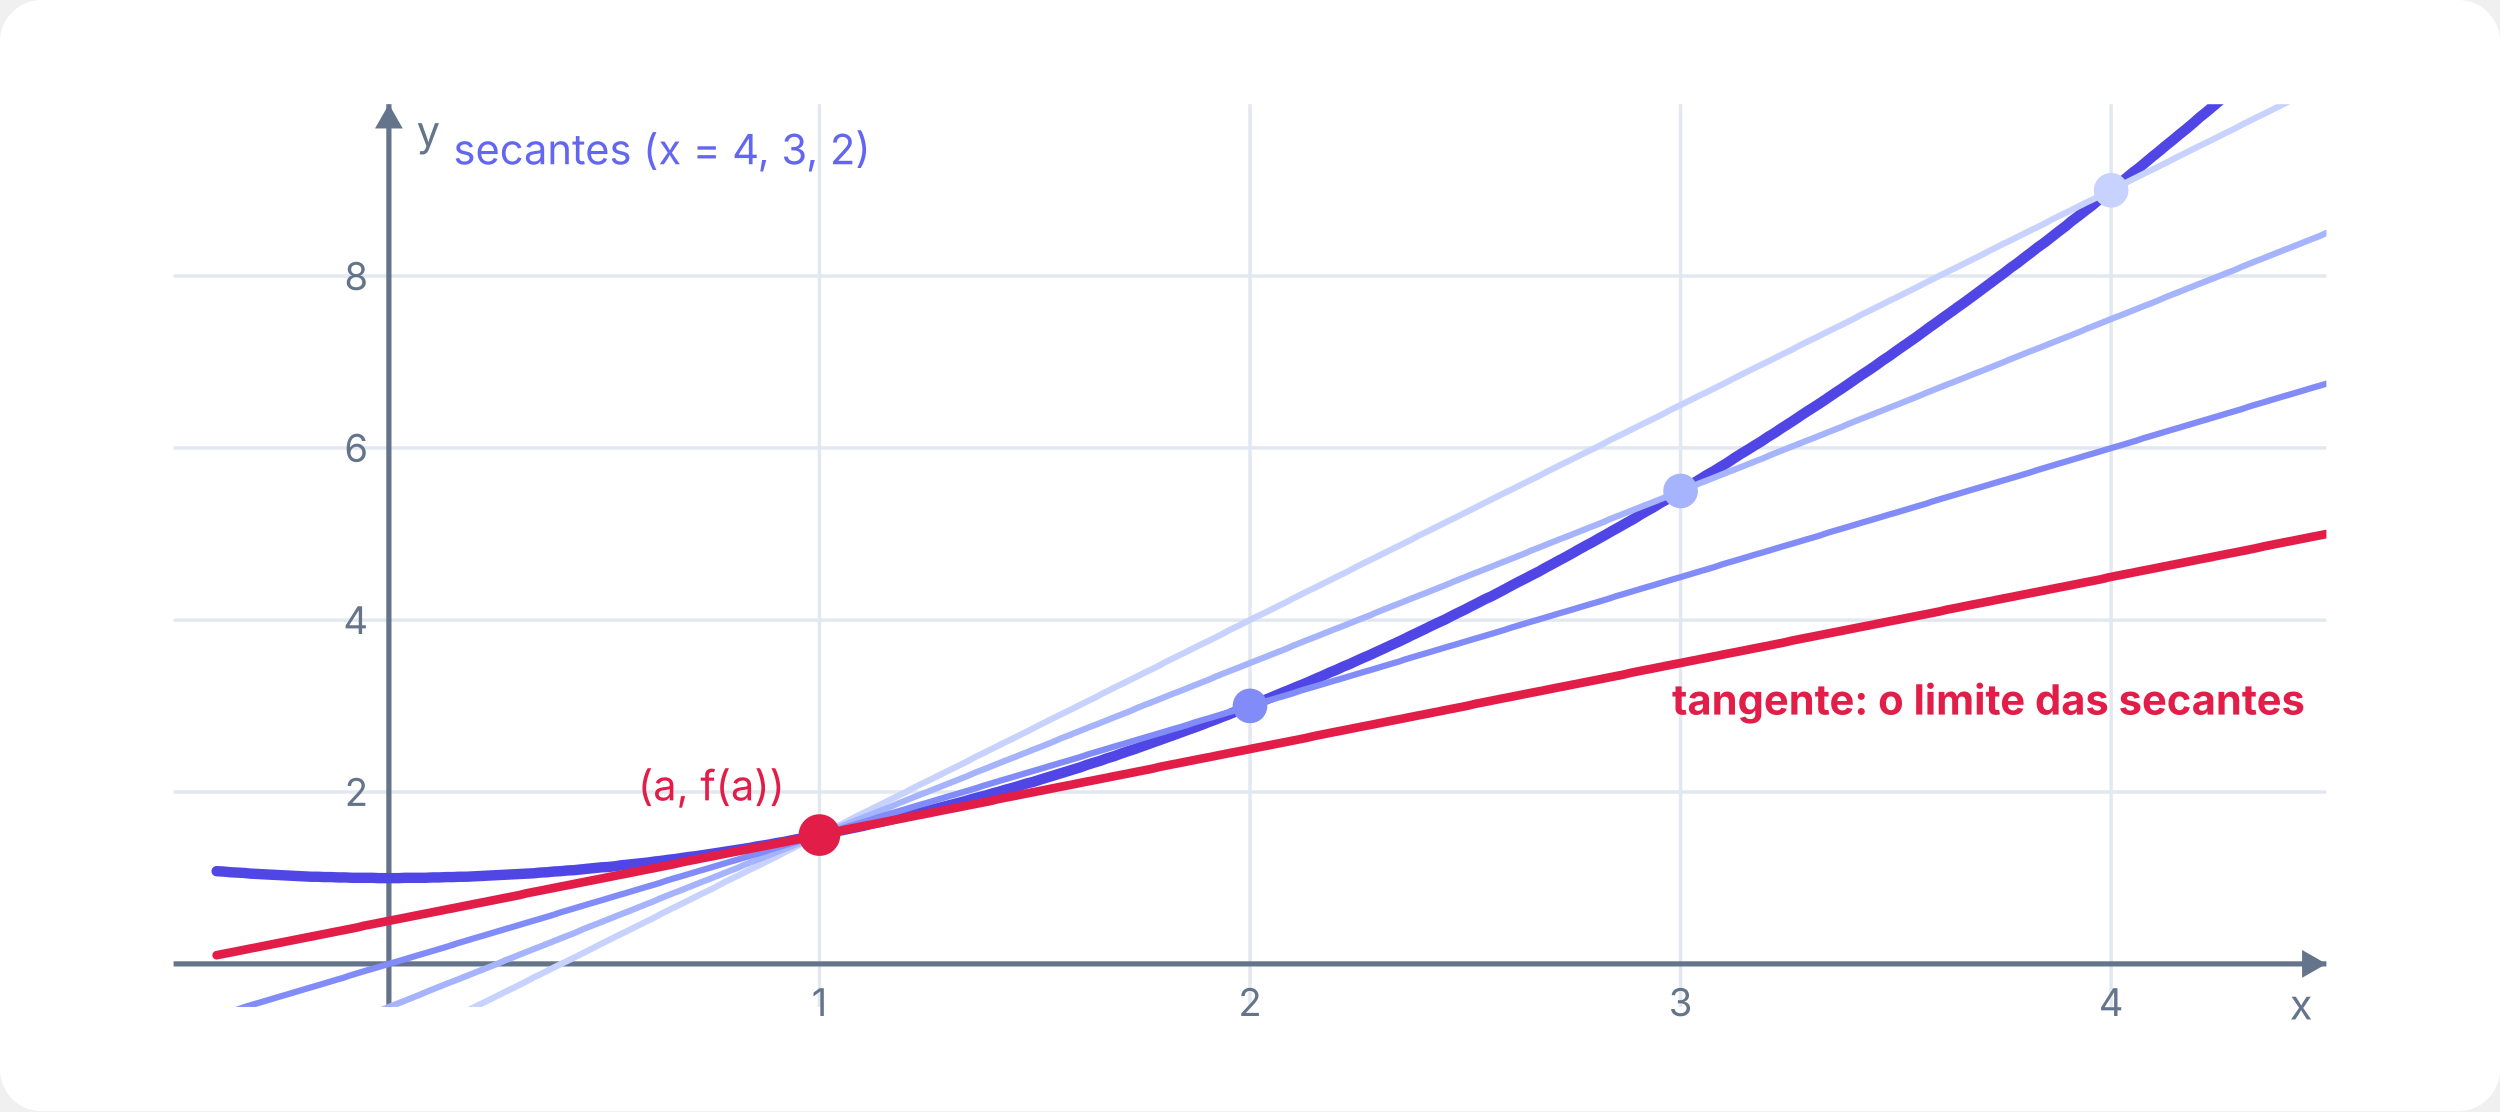
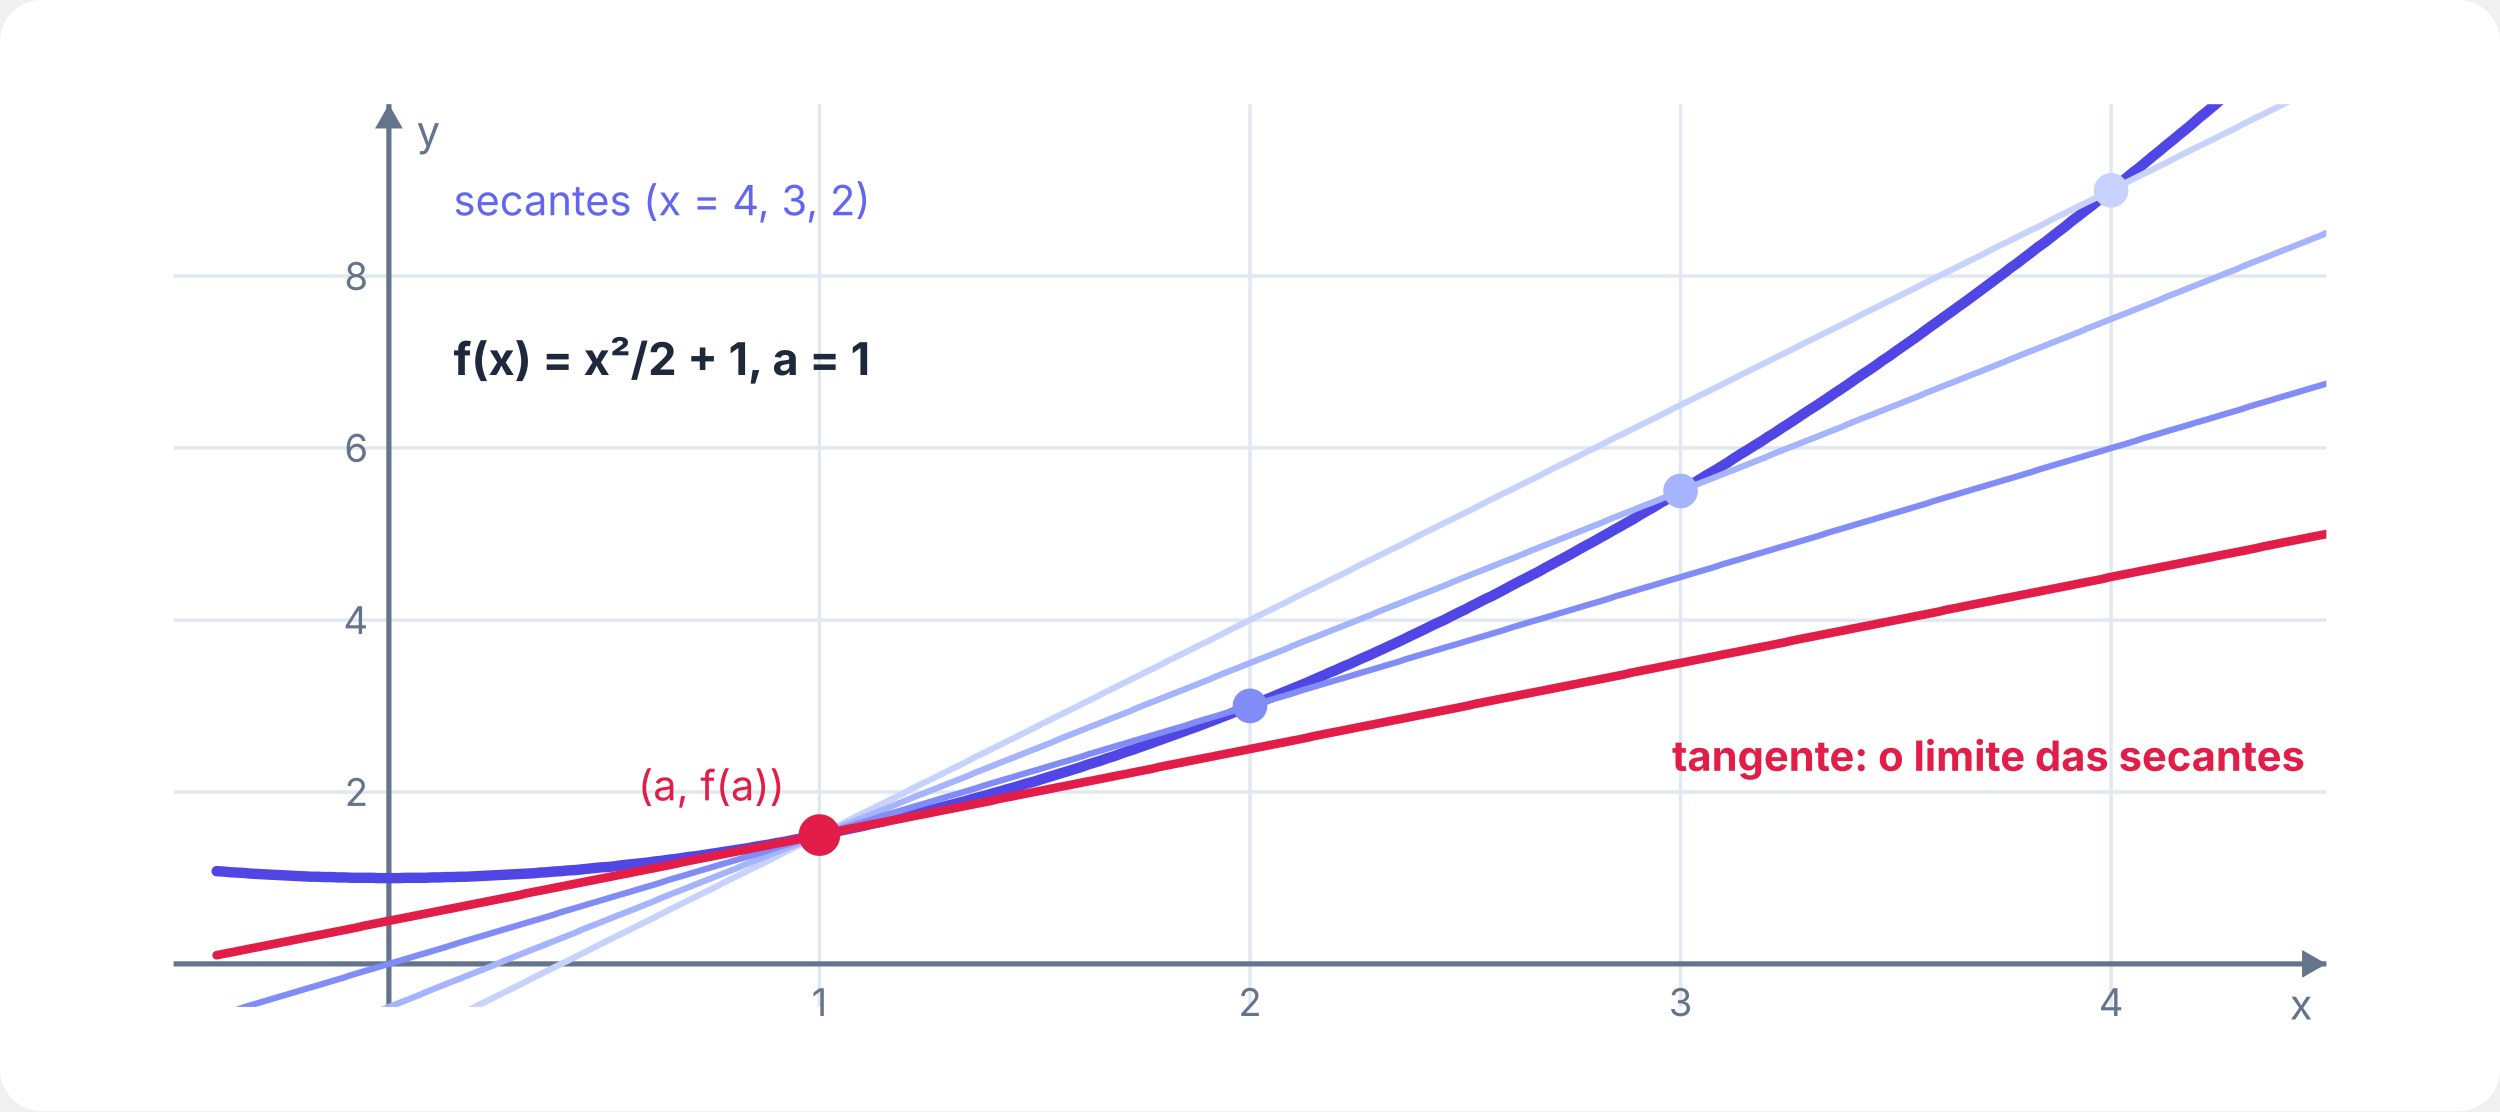
<svg xmlns="http://www.w3.org/2000/svg" viewBox="0 0 720 320" width="720" height="320" role="img" aria-label="Retas secantes ligando o ponto (a, f(a)) a pontos cada vez mais próximos; no limite elas viram a reta tangente">
  <rect width="720" height="320" rx="12" fill="#ffffff" />
  <clipPath id="quadro5">
    <rect x="50" y="30" width="620" height="260" />
  </clipPath>
  <line x1="236.0" y1="30" x2="236.0" y2="290" stroke="#e2e8f0" stroke-width="1" />
  <line x1="360.0" y1="30" x2="360.0" y2="290" stroke="#e2e8f0" stroke-width="1" />
  <line x1="484.0" y1="30" x2="484.0" y2="290" stroke="#e2e8f0" stroke-width="1" />
  <line x1="608.0" y1="30" x2="608.0" y2="290" stroke="#e2e8f0" stroke-width="1" />
  <line x1="50" y1="228.1" x2="670" y2="228.1" stroke="#e2e8f0" stroke-width="1" />
  <line x1="50" y1="178.6" x2="670" y2="178.6" stroke="#e2e8f0" stroke-width="1" />
  <line x1="50" y1="129.0" x2="670" y2="129.0" stroke="#e2e8f0" stroke-width="1" />
  <line x1="50" y1="79.5" x2="670" y2="79.5" stroke="#e2e8f0" stroke-width="1" />
  <line x1="50" y1="277.6" x2="670" y2="277.6" stroke="#64748b" stroke-width="1.5" />
  <line x1="112.0" y1="30" x2="112.0" y2="290" stroke="#64748b" stroke-width="1.5" />
  <g clip-path="url(#quadro5)">
    <polyline points="62.4,250.9 64.3,251.0 66.3,251.2 68.2,251.3 70.2,251.4 72.1,251.6 74.1,251.7 76.0,251.8 77.9,251.9 79.9,252.0 81.8,252.1 83.8,252.2 85.7,252.3 87.7,252.4 89.6,252.5 91.5,252.5 93.5,252.6 95.4,252.6 97.4,252.7 99.3,252.7 101.3,252.8 103.2,252.8 105.1,252.8 107.1,252.8 109.0,252.9 111.0,252.9 112.9,252.9 114.9,252.9 116.8,252.8 118.7,252.8 120.7,252.8 122.6,252.8 124.6,252.7 126.5,252.7 128.5,252.6 130.4,252.6 132.3,252.5 134.3,252.5 136.2,252.4 138.2,252.3 140.1,252.2 142.0,252.1 144.0,252.0 145.9,251.9 147.9,251.8 149.8,251.7 151.8,251.6 153.7,251.5 155.6,251.3 157.6,251.2 159.5,251.0 161.5,250.9 163.4,250.7 165.4,250.6 167.3,250.4 169.2,250.2 171.2,250.0 173.1,249.8 175.1,249.7 177.0,249.5 179.0,249.2 180.9,249.0 182.8,248.8 184.8,248.6 186.7,248.4 188.7,248.1 190.6,247.9 192.6,247.6 194.5,247.4 196.4,247.1 198.4,246.8 200.3,246.6 202.3,246.3 204.2,246.0 206.2,245.7 208.1,245.4 210.0,245.1 212.0,244.8 213.9,244.5 215.9,244.2 217.8,243.8 219.8,243.5 221.7,243.2 223.6,242.8 225.6,242.5 227.5,242.1 229.5,241.7 231.4,241.4 233.4,241.0 235.3,240.6 237.2,240.2 239.2,239.8 241.1,239.4 243.1,239.0 245.0,238.6 247.0,238.2 248.9,237.8 250.8,237.3 252.8,236.9 254.7,236.5 256.7,236.0 258.6,235.5 260.6,235.1 262.5,234.6 264.4,234.1 266.4,233.7 268.3,233.2 270.3,232.7 272.2,232.2 274.2,231.7 276.1,231.2 278.0,230.7 280.0,230.1 281.9,229.6 283.9,229.1 285.8,228.5 287.7,228.0 289.7,227.4 291.6,226.9 293.6,226.3 295.5,225.7 297.5,225.2 299.4,224.6 301.3,224.0 303.3,223.4 305.2,222.8 307.2,222.2 309.1,221.6 311.1,221.0 313.0,220.3 314.9,219.7 316.9,219.1 318.8,218.4 320.8,217.8 322.7,217.1 324.7,216.4 326.6,215.8 328.5,215.1 330.5,214.4 332.4,213.7 334.4,213.0 336.3,212.3 338.3,211.6 340.2,210.9 342.1,210.2 344.1,209.5 346.0,208.8 348.0,208.0 349.9,207.3 351.9,206.5 353.8,205.8 355.7,205.0 357.7,204.3 359.6,203.5 361.6,202.7 363.5,201.9 365.5,201.1 367.4,200.3 369.3,199.5 371.3,198.7 373.2,197.9 375.2,197.1 377.1,196.3 379.1,195.4 381.0,194.6 382.9,193.7 384.9,192.9 386.8,192.0 388.8,191.2 390.7,190.3 392.7,189.4 394.6,188.6 396.5,187.7 398.5,186.8 400.4,185.9 402.4,185.0 404.3,184.1 406.3,183.1 408.2,182.2 410.1,181.3 412.1,180.3 414.0,179.4 416.0,178.5 417.9,177.5 419.9,176.5 421.8,175.6 423.7,174.6 425.7,173.6 427.6,172.6 429.6,171.7 431.5,170.7 433.4,169.7 435.4,168.6 437.3,167.6 439.3,166.6 441.2,165.6 443.2,164.6 445.1,163.5 447.0,162.5 449.0,161.4 450.9,160.4 452.9,159.3 454.8,158.2 456.8,157.1 458.7,156.1 460.6,155.0 462.6,153.9 464.5,152.8 466.5,151.7 468.4,150.6 470.4,149.5 472.3,148.3 474.2,147.2 476.2,146.1 478.1,144.9 480.1,143.8 482.0,142.6 484.0,141.5 485.9,140.3 487.8,139.1 489.8,137.9 491.7,136.7 493.7,135.6 495.6,134.4 497.6,133.2 499.5,131.9 501.4,130.7 503.4,129.5 505.3,128.3 507.3,127.1 509.2,125.8 511.2,124.6 513.1,123.3 515.0,122.1 517.0,120.8 518.9,119.5 520.9,118.2 522.8,117.0 524.8,115.7 526.7,114.4 528.6,113.1 530.6,111.8 532.5,110.5 534.5,109.1 536.4,107.8 538.4,106.5 540.3,105.2 542.2,103.8 544.2,102.5 546.1,101.1 548.1,99.7 550.0,98.4 552.0,97.0 553.9,95.6 555.8,94.2 557.8,92.8 559.7,91.4 561.7,90.0 563.6,88.6 565.6,87.2 567.5,85.8 569.4,84.4 571.4,82.9 573.3,81.5 575.3,80.0 577.2,78.6 579.1,77.1 581.1,75.7 583.0,74.2 585.0,72.7 586.9,71.2 588.9,69.8 590.8,68.3 592.7,66.8 594.7,65.3 596.6,63.7 598.6,62.2 600.5,60.7 602.5,59.2 604.4,57.6 606.3,56.1 608.3,54.5 610.2,53.0 612.2,51.4 614.1,49.8 616.1,48.3 618.0,46.7 619.9,45.1 621.9,43.5 623.8,41.9 625.8,40.3 627.7,38.7 629.7,37.1 631.6,35.5 633.5,33.8 635.5,32.2 637.4,30.6 639.4,28.9 641.3,27.3 643.3,25.6 645.2,23.9" fill="none" stroke="#4f46e5" stroke-width="3" stroke-linejoin="round" stroke-linecap="round" />
    <polyline points="62.4,327.1 64.4,326.1 66.5,325.1 68.5,324.1 70.5,323.1 72.5,322.1 74.6,321.1 76.6,320.1 78.6,319.1 80.6,318.0 82.7,317.0 84.7,316.0 86.7,315.0 88.7,314.0 90.8,313.0 92.8,312.0 94.8,311.0 96.8,310.0 98.9,308.9 100.9,307.9 102.9,306.9 104.9,305.9 107.0,304.9 109.0,303.9 111.0,302.9 113.0,301.9 115.1,300.9 117.1,299.8 119.1,298.8 121.1,297.8 123.2,296.8 125.2,295.8 127.2,294.8 129.2,293.8 131.3,292.8 133.3,291.8 135.3,290.7 137.3,289.7 139.4,288.7 141.4,287.7 143.4,286.7 145.4,285.7 147.5,284.7 149.5,283.7 151.5,282.7 153.5,281.6 155.6,280.6 157.6,279.6 159.6,278.6 161.6,277.6 163.7,276.6 165.7,275.6 167.7,274.6 169.7,273.6 171.8,272.5 173.8,271.5 175.8,270.5 177.8,269.5 179.9,268.5 181.9,267.5 183.9,266.5 185.9,265.5 188.0,264.5 190.0,263.4 192.0,262.4 194.0,261.4 196.1,260.4 198.1,259.4 200.1,258.4 202.1,257.4 204.2,256.4 206.2,255.4 208.2,254.3 210.2,253.3 212.3,252.3 214.3,251.3 216.3,250.3 218.4,249.3 220.4,248.3 222.4,247.3 224.4,246.3 226.5,245.2 228.5,244.2 230.5,243.2 232.5,242.2 234.6,241.2 236.6,240.2 238.6,239.2 240.6,238.2 242.7,237.2 244.7,236.1 246.7,235.1 248.7,234.1 250.8,233.1 252.8,232.1 254.8,231.1 256.8,230.1 258.9,229.1 260.9,228.1 262.9,227.0 264.9,226.0 267.0,225.0 269.0,224.0 271.0,223.0 273.0,222.0 275.1,221.0 277.1,220.0 279.1,219.0 281.1,217.9 283.2,216.9 285.2,215.9 287.2,214.9 289.2,213.9 291.3,212.9 293.3,211.9 295.3,210.9 297.3,209.9 299.4,208.8 301.4,207.8 303.4,206.8 305.4,205.8 307.5,204.8 309.5,203.8 311.5,202.8 313.5,201.8 315.6,200.8 317.6,199.7 319.6,198.7 321.6,197.7 323.7,196.7 325.7,195.7 327.7,194.7 329.7,193.7 331.8,192.7 333.8,191.7 335.8,190.6 337.8,189.6 339.9,188.6 341.9,187.6 343.9,186.6 345.9,185.6 348.0,184.6 350.0,183.6 352.0,182.6 354.0,181.5 356.1,180.5 358.1,179.5 360.1,178.5 362.1,177.5 364.2,176.5 366.2,175.5 368.2,174.5 370.3,173.5 372.3,172.4 374.3,171.4 376.3,170.4 378.4,169.4 380.4,168.4 382.4,167.4 384.4,166.4 386.5,165.4 388.5,164.4 390.5,163.3 392.5,162.3 394.6,161.3 396.6,160.3 398.6,159.3 400.6,158.3 402.7,157.3 404.7,156.3 406.7,155.3 408.7,154.2 410.8,153.2 412.8,152.2 414.8,151.2 416.8,150.2 418.9,149.2 420.9,148.2 422.9,147.2 424.9,146.2 427.0,145.1 429.0,144.1 431.0,143.1 433.0,142.1 435.1,141.1 437.1,140.1 439.1,139.1 441.1,138.1 443.2,137.1 445.2,136.0 447.2,135.0 449.2,134.0 451.3,133.0 453.3,132.0 455.3,131.0 457.3,130.0 459.4,129.0 461.4,128.0 463.4,126.9 465.4,125.9 467.5,124.9 469.5,123.9 471.5,122.9 473.5,121.9 475.6,120.9 477.6,119.9 479.6,118.9 481.6,117.8 483.7,116.8 485.7,115.8 487.7,114.8 489.7,113.8 491.8,112.8 493.8,111.8 495.8,110.8 497.8,109.8 499.9,108.7 501.9,107.7 503.9,106.7 505.9,105.7 508.0,104.7 510.0,103.7 512.0,102.7 514.0,101.7 516.1,100.7 518.1,99.6 520.1,98.6 522.2,97.6 524.2,96.6 526.2,95.6 528.2,94.6 530.3,93.6 532.3,92.6 534.3,91.6 536.3,90.5 538.4,89.5 540.4,88.5 542.4,87.5 544.4,86.5 546.5,85.5 548.5,84.5 550.5,83.5 552.5,82.5 554.6,81.4 556.6,80.4 558.6,79.4 560.6,78.4 562.7,77.4 564.7,76.4 566.7,75.4 568.7,74.4 570.8,73.4 572.8,72.3 574.8,71.3 576.8,70.3 578.9,69.3 580.9,68.3 582.9,67.3 584.9,66.3 587.0,65.3 589.0,64.3 591.0,63.2 593.0,62.2 595.1,61.2 597.1,60.2 599.1,59.2 601.1,58.2 603.2,57.2 605.2,56.2 607.2,55.2 609.2,54.1 611.3,53.1 613.3,52.1 615.3,51.1 617.3,50.1 619.4,49.1 621.4,48.1 623.4,47.1 625.4,46.1 627.5,45.0 629.5,44.0 631.5,43.0 633.5,42.0 635.6,41.0 637.6,40.0 639.6,39.0 641.6,38.0 643.7,37.0 645.7,35.9 647.7,34.9 649.7,33.9 651.8,32.9 653.8,31.9 655.8,30.9 657.8,29.9 659.9,28.9 661.9,27.9 663.9,26.8 665.9,25.8 668.0,24.8 670.0,23.8" fill="none" stroke="#c7d2fe" stroke-width="1.8" stroke-linejoin="round" stroke-linecap="round" />
    <polyline points="62.4,309.8 64.4,309.0 66.5,308.2 68.5,307.4 70.5,306.6 72.5,305.8 74.6,305.0 76.6,304.1 78.6,303.3 80.6,302.5 82.7,301.7 84.7,300.9 86.7,300.1 88.7,299.3 90.8,298.5 92.8,297.7 94.8,296.9 96.8,296.1 98.9,295.2 100.9,294.4 102.9,293.6 104.9,292.8 107.0,292.0 109.0,291.2 111.0,290.4 113.0,289.6 115.1,288.8 117.1,288.0 119.1,287.2 121.1,286.4 123.2,285.5 125.2,284.7 127.2,283.9 129.2,283.1 131.3,282.3 133.3,281.5 135.3,280.7 137.3,279.9 139.4,279.1 141.4,278.3 143.4,277.5 145.4,276.6 147.5,275.8 149.5,275.0 151.5,274.2 153.5,273.4 155.6,272.6 157.6,271.8 159.6,271.0 161.6,270.2 163.7,269.4 165.7,268.6 167.7,267.7 169.7,266.9 171.8,266.1 173.8,265.3 175.8,264.5 177.8,263.7 179.9,262.9 181.9,262.1 183.9,261.3 185.9,260.5 188.0,259.7 190.0,258.8 192.0,258.0 194.0,257.2 196.1,256.4 198.1,255.6 200.1,254.8 202.1,254.0 204.2,253.2 206.2,252.4 208.2,251.6 210.2,250.8 212.3,250.0 214.3,249.1 216.3,248.3 218.4,247.5 220.4,246.7 222.4,245.9 224.4,245.1 226.5,244.3 228.5,243.5 230.5,242.7 232.5,241.9 234.6,241.1 236.6,240.2 238.6,239.4 240.6,238.6 242.7,237.8 244.7,237.0 246.7,236.2 248.7,235.4 250.8,234.6 252.8,233.8 254.8,233.0 256.8,232.2 258.9,231.3 260.9,230.5 262.9,229.7 264.9,228.9 267.0,228.1 269.0,227.3 271.0,226.5 273.0,225.7 275.1,224.9 277.1,224.1 279.1,223.3 281.1,222.4 283.2,221.6 285.2,220.8 287.2,220.0 289.2,219.2 291.3,218.4 293.3,217.6 295.3,216.8 297.3,216.0 299.4,215.2 301.4,214.4 303.4,213.6 305.4,212.7 307.5,211.9 309.5,211.1 311.5,210.3 313.5,209.5 315.6,208.7 317.6,207.9 319.6,207.1 321.6,206.3 323.7,205.5 325.7,204.7 327.7,203.8 329.7,203.0 331.8,202.2 333.8,201.4 335.8,200.6 337.8,199.8 339.9,199.0 341.9,198.2 343.9,197.4 345.9,196.6 348.0,195.8 350.0,194.9 352.0,194.1 354.0,193.3 356.1,192.5 358.1,191.7 360.1,190.9 362.1,190.1 364.2,189.3 366.2,188.5 368.2,187.7 370.3,186.9 372.3,186.0 374.3,185.2 376.3,184.4 378.4,183.6 380.4,182.8 382.4,182.0 384.4,181.2 386.5,180.4 388.5,179.6 390.5,178.8 392.5,178.0 394.6,177.2 396.6,176.3 398.6,175.5 400.6,174.7 402.7,173.9 404.7,173.1 406.7,172.3 408.7,171.5 410.8,170.7 412.8,169.9 414.8,169.1 416.8,168.3 418.9,167.4 420.9,166.6 422.9,165.8 424.9,165.0 427.0,164.2 429.0,163.4 431.0,162.6 433.0,161.8 435.1,161.0 437.1,160.2 439.1,159.4 441.1,158.5 443.2,157.7 445.2,156.9 447.2,156.1 449.2,155.3 451.3,154.5 453.3,153.7 455.3,152.9 457.3,152.1 459.4,151.3 461.4,150.5 463.4,149.6 465.4,148.8 467.5,148.0 469.5,147.2 471.5,146.4 473.5,145.6 475.6,144.8 477.6,144.0 479.6,143.2 481.6,142.4 483.7,141.6 485.7,140.8 487.7,139.9 489.7,139.1 491.8,138.3 493.8,137.5 495.8,136.7 497.8,135.9 499.9,135.1 501.9,134.3 503.9,133.5 505.9,132.7 508.0,131.9 510.0,131.0 512.0,130.2 514.0,129.4 516.1,128.6 518.1,127.8 520.1,127.0 522.2,126.2 524.2,125.4 526.2,124.6 528.2,123.8 530.3,123.0 532.3,122.1 534.3,121.3 536.3,120.5 538.4,119.7 540.4,118.9 542.4,118.1 544.4,117.3 546.5,116.5 548.5,115.7 550.5,114.9 552.5,114.1 554.6,113.2 556.6,112.4 558.6,111.6 560.6,110.8 562.7,110.0 564.7,109.2 566.7,108.4 568.7,107.6 570.8,106.8 572.8,106.0 574.8,105.2 576.8,104.4 578.9,103.5 580.9,102.7 582.9,101.9 584.9,101.1 587.0,100.3 589.0,99.5 591.0,98.7 593.0,97.9 595.1,97.1 597.1,96.3 599.1,95.5 601.1,94.6 603.2,93.8 605.2,93.0 607.2,92.2 609.2,91.4 611.3,90.6 613.3,89.8 615.3,89.0 617.3,88.2 619.4,87.4 621.4,86.6 623.4,85.7 625.4,84.9 627.5,84.1 629.5,83.3 631.5,82.5 633.5,81.7 635.6,80.9 637.6,80.1 639.6,79.3 641.6,78.5 643.7,77.7 645.7,76.8 647.7,76.0 649.7,75.2 651.8,74.4 653.8,73.6 655.8,72.8 657.8,72.0 659.9,71.2 661.9,70.4 663.9,69.6 665.9,68.8 668.0,68.0 670.0,67.1" fill="none" stroke="#a5b4fc" stroke-width="1.8" stroke-linejoin="round" stroke-linecap="round" />
    <polyline points="62.4,292.5 64.4,291.9 66.5,291.3 68.5,290.7 70.5,290.0 72.5,289.4 74.6,288.8 76.6,288.2 78.6,287.6 80.6,287.0 82.7,286.4 84.7,285.8 86.7,285.2 88.7,284.6 90.8,284.0 92.8,283.4 94.8,282.8 96.8,282.2 98.9,281.6 100.9,280.9 102.9,280.3 104.9,279.7 107.0,279.1 109.0,278.5 111.0,277.9 113.0,277.3 115.1,276.7 117.1,276.1 119.1,275.5 121.1,274.9 123.2,274.3 125.2,273.7 127.2,273.1 129.2,272.5 131.3,271.8 133.3,271.2 135.3,270.6 137.3,270.0 139.4,269.4 141.4,268.8 143.4,268.2 145.4,267.6 147.5,267.0 149.5,266.4 151.5,265.8 153.5,265.2 155.6,264.6 157.6,264.0 159.6,263.4 161.6,262.7 163.7,262.1 165.7,261.5 167.7,260.9 169.7,260.3 171.8,259.7 173.8,259.1 175.8,258.5 177.8,257.9 179.9,257.3 181.9,256.7 183.9,256.1 185.9,255.5 188.0,254.9 190.0,254.3 192.0,253.6 194.0,253.0 196.1,252.4 198.1,251.8 200.1,251.2 202.1,250.6 204.2,250.0 206.2,249.4 208.2,248.8 210.2,248.2 212.3,247.6 214.3,247.0 216.3,246.4 218.4,245.8 220.4,245.2 222.4,244.5 224.4,243.9 226.5,243.3 228.5,242.7 230.5,242.1 232.5,241.5 234.6,240.9 236.6,240.3 238.6,239.7 240.6,239.1 242.7,238.5 244.7,237.9 246.7,237.3 248.7,236.7 250.8,236.1 252.8,235.4 254.8,234.8 256.8,234.2 258.9,233.6 260.9,233.0 262.9,232.4 264.9,231.8 267.0,231.2 269.0,230.6 271.0,230.0 273.0,229.4 275.1,228.8 277.1,228.2 279.1,227.6 281.1,227.0 283.2,226.3 285.2,225.7 287.2,225.1 289.2,224.5 291.3,223.9 293.3,223.3 295.3,222.7 297.3,222.1 299.4,221.5 301.4,220.9 303.4,220.3 305.4,219.7 307.5,219.1 309.5,218.5 311.5,217.9 313.5,217.2 315.6,216.6 317.6,216.0 319.6,215.4 321.6,214.8 323.7,214.2 325.7,213.6 327.7,213.0 329.7,212.4 331.8,211.8 333.8,211.2 335.8,210.6 337.8,210.0 339.9,209.4 341.9,208.8 343.9,208.1 345.9,207.5 348.0,206.9 350.0,206.3 352.0,205.7 354.0,205.1 356.1,204.5 358.1,203.9 360.1,203.3 362.1,202.7 364.2,202.1 366.2,201.5 368.2,200.9 370.3,200.3 372.3,199.7 374.3,199.0 376.3,198.4 378.4,197.8 380.4,197.2 382.4,196.6 384.4,196.0 386.5,195.4 388.5,194.8 390.5,194.2 392.5,193.6 394.6,193.0 396.6,192.4 398.6,191.8 400.6,191.2 402.7,190.6 404.7,189.9 406.7,189.3 408.7,188.7 410.8,188.1 412.8,187.5 414.8,186.9 416.8,186.3 418.9,185.7 420.9,185.1 422.9,184.5 424.9,183.9 427.0,183.3 429.0,182.7 431.0,182.1 433.0,181.5 435.1,180.8 437.1,180.2 439.1,179.6 441.1,179.0 443.2,178.4 445.2,177.8 447.2,177.2 449.2,176.6 451.3,176.0 453.3,175.4 455.3,174.8 457.3,174.2 459.4,173.6 461.4,173.0 463.4,172.4 465.4,171.7 467.5,171.1 469.5,170.5 471.5,169.9 473.5,169.3 475.6,168.7 477.6,168.1 479.6,167.5 481.6,166.9 483.7,166.3 485.7,165.7 487.7,165.1 489.7,164.5 491.8,163.9 493.8,163.3 495.8,162.6 497.8,162.0 499.9,161.4 501.9,160.8 503.9,160.2 505.9,159.6 508.0,159.0 510.0,158.4 512.0,157.8 514.0,157.2 516.1,156.6 518.1,156.0 520.1,155.4 522.2,154.8 524.2,154.2 526.2,153.5 528.2,152.9 530.3,152.3 532.3,151.7 534.3,151.1 536.3,150.5 538.4,149.9 540.4,149.3 542.4,148.7 544.4,148.1 546.5,147.5 548.5,146.9 550.5,146.3 552.5,145.7 554.6,145.1 556.6,144.4 558.6,143.8 560.6,143.2 562.7,142.6 564.7,142.0 566.7,141.4 568.7,140.8 570.8,140.2 572.8,139.6 574.8,139.0 576.8,138.4 578.9,137.8 580.9,137.2 582.9,136.6 584.9,136.0 587.0,135.3 589.0,134.7 591.0,134.1 593.0,133.5 595.1,132.9 597.1,132.3 599.1,131.7 601.1,131.1 603.2,130.5 605.2,129.9 607.2,129.3 609.2,128.7 611.3,128.1 613.3,127.5 615.3,126.9 617.3,126.2 619.4,125.6 621.4,125.0 623.4,124.4 625.4,123.8 627.5,123.2 629.5,122.6 631.5,122.0 633.5,121.4 635.6,120.8 637.6,120.2 639.6,119.6 641.6,119.0 643.7,118.4 645.7,117.8 647.7,117.1 649.7,116.5 651.8,115.9 653.8,115.3 655.8,114.7 657.8,114.1 659.9,113.5 661.9,112.9 663.9,112.3 665.9,111.7 668.0,111.1 670.0,110.5" fill="none" stroke="#818cf8" stroke-width="1.8" stroke-linejoin="round" stroke-linecap="round" />
    <polyline points="62.4,275.1 64.4,274.7 66.5,274.3 68.5,273.9 70.5,273.5 72.5,273.1 74.6,272.7 76.6,272.3 78.6,271.9 80.6,271.5 82.7,271.1 84.7,270.7 86.7,270.3 88.7,269.9 90.8,269.5 92.8,269.1 94.8,268.7 96.8,268.3 98.9,267.9 100.9,267.5 102.9,267.1 104.9,266.6 107.0,266.2 109.0,265.8 111.0,265.4 113.0,265.0 115.1,264.6 117.1,264.2 119.1,263.8 121.1,263.4 123.2,263.0 125.2,262.6 127.2,262.2 129.2,261.8 131.3,261.4 133.3,261.0 135.3,260.6 137.3,260.2 139.4,259.8 141.4,259.4 143.4,259.0 145.4,258.6 147.5,258.2 149.5,257.8 151.5,257.3 153.5,256.9 155.6,256.5 157.6,256.1 159.6,255.7 161.6,255.3 163.7,254.9 165.7,254.5 167.7,254.1 169.7,253.7 171.8,253.3 173.8,252.9 175.8,252.5 177.8,252.1 179.9,251.7 181.9,251.3 183.9,250.9 185.9,250.5 188.0,250.1 190.0,249.7 192.0,249.3 194.0,248.9 196.1,248.4 198.1,248.0 200.1,247.6 202.1,247.2 204.2,246.8 206.2,246.4 208.2,246.0 210.2,245.6 212.3,245.2 214.3,244.8 216.3,244.4 218.4,244.0 220.4,243.6 222.4,243.2 224.4,242.8 226.5,242.4 228.5,242.0 230.5,241.6 232.5,241.2 234.6,240.8 236.6,240.4 238.6,240.0 240.6,239.6 242.7,239.1 244.7,238.7 246.7,238.3 248.7,237.9 250.8,237.5 252.8,237.1 254.8,236.7 256.8,236.3 258.9,235.9 260.9,235.5 262.9,235.1 264.9,234.7 267.0,234.3 269.0,233.9 271.0,233.5 273.0,233.1 275.1,232.7 277.1,232.3 279.1,231.9 281.1,231.5 283.2,231.1 285.2,230.7 287.2,230.2 289.2,229.8 291.3,229.4 293.3,229.0 295.3,228.6 297.3,228.2 299.4,227.8 301.4,227.4 303.4,227.0 305.4,226.6 307.5,226.2 309.5,225.8 311.5,225.4 313.5,225.0 315.6,224.6 317.6,224.2 319.6,223.8 321.6,223.4 323.7,223.0 325.7,222.6 327.7,222.2 329.7,221.8 331.8,221.4 333.8,220.9 335.8,220.5 337.8,220.1 339.9,219.7 341.9,219.3 343.9,218.9 345.9,218.5 348.0,218.1 350.0,217.7 352.0,217.3 354.0,216.9 356.1,216.5 358.1,216.1 360.1,215.7 362.1,215.3 364.2,214.9 366.2,214.5 368.2,214.1 370.3,213.7 372.3,213.3 374.3,212.9 376.3,212.5 378.4,212.0 380.4,211.6 382.4,211.2 384.4,210.8 386.5,210.4 388.5,210.0 390.5,209.6 392.5,209.2 394.6,208.8 396.6,208.4 398.6,208.0 400.6,207.6 402.7,207.2 404.7,206.8 406.7,206.4 408.7,206.0 410.8,205.6 412.8,205.2 414.8,204.8 416.8,204.4 418.9,204.0 420.9,203.6 422.9,203.2 424.9,202.7 427.0,202.3 429.0,201.9 431.0,201.5 433.0,201.1 435.1,200.7 437.1,200.3 439.1,199.9 441.1,199.5 443.2,199.1 445.2,198.7 447.2,198.3 449.2,197.9 451.3,197.5 453.3,197.1 455.3,196.7 457.3,196.3 459.4,195.9 461.4,195.5 463.4,195.1 465.4,194.7 467.5,194.3 469.5,193.8 471.5,193.4 473.5,193.0 475.6,192.6 477.6,192.2 479.6,191.8 481.6,191.4 483.7,191.0 485.7,190.6 487.7,190.2 489.7,189.8 491.8,189.4 493.8,189.0 495.8,188.6 497.8,188.2 499.9,187.8 501.9,187.4 503.9,187.0 505.9,186.6 508.0,186.2 510.0,185.8 512.0,185.4 514.0,185.0 516.1,184.5 518.1,184.1 520.1,183.7 522.2,183.3 524.2,182.9 526.2,182.5 528.2,182.1 530.3,181.7 532.3,181.3 534.3,180.9 536.3,180.5 538.4,180.1 540.4,179.7 542.4,179.3 544.4,178.9 546.5,178.5 548.5,178.1 550.5,177.7 552.5,177.3 554.6,176.9 556.6,176.5 558.6,176.1 560.6,175.6 562.7,175.2 564.7,174.8 566.7,174.4 568.7,174.0 570.8,173.6 572.8,173.2 574.8,172.8 576.8,172.4 578.9,172.0 580.9,171.6 582.9,171.2 584.9,170.8 587.0,170.4 589.0,170.0 591.0,169.6 593.0,169.2 595.1,168.8 597.1,168.4 599.1,168.0 601.1,167.6 603.2,167.2 605.2,166.8 607.2,166.3 609.2,165.9 611.3,165.5 613.3,165.1 615.3,164.7 617.3,164.3 619.4,163.9 621.4,163.5 623.4,163.1 625.4,162.7 627.5,162.3 629.5,161.9 631.5,161.5 633.5,161.1 635.6,160.7 637.6,160.3 639.6,159.9 641.6,159.5 643.7,159.1 645.7,158.7 647.7,158.3 649.7,157.9 651.8,157.4 653.8,157.0 655.8,156.6 657.8,156.2 659.9,155.8 661.9,155.4 663.9,155.0 665.9,154.6 668.0,154.2 670.0,153.8" fill="none" stroke="#e11d48" stroke-width="2.5" stroke-linejoin="round" stroke-linecap="round" />
  </g>
  <polygon points="670,277.6 663,273.6 663,281.6" fill="#64748b" />
  <polygon points="112.0,30 108.0,37 116.0,37" fill="#64748b" />
  <text x="666.0" y="293.6" font-size="12" fill="#64748b" text-anchor="end" font-weight="normal" font-family="Inter, Segoe UI, Arial, sans-serif">x</text>
  <text x="120.0" y="42.0" font-size="12" fill="#64748b" text-anchor="start" font-weight="normal" font-family="Inter, Segoe UI, Arial, sans-serif">y</text>
  <text x="236.0" y="292.6" font-size="11" fill="#64748b" text-anchor="middle" font-weight="normal" font-family="Inter, Segoe UI, Arial, sans-serif">1</text>
  <text x="360.0" y="292.6" font-size="11" fill="#64748b" text-anchor="middle" font-weight="normal" font-family="Inter, Segoe UI, Arial, sans-serif">2</text>
  <text x="484.0" y="292.6" font-size="11" fill="#64748b" text-anchor="middle" font-weight="normal" font-family="Inter, Segoe UI, Arial, sans-serif">3</text>
  <text x="608.0" y="292.6" font-size="11" fill="#64748b" text-anchor="middle" font-weight="normal" font-family="Inter, Segoe UI, Arial, sans-serif">4</text>
  <text x="106.0" y="232.1" font-size="11" fill="#64748b" text-anchor="end" font-weight="normal" font-family="Inter, Segoe UI, Arial, sans-serif">2</text>
  <text x="106.0" y="182.6" font-size="11" fill="#64748b" text-anchor="end" font-weight="normal" font-family="Inter, Segoe UI, Arial, sans-serif">4</text>
  <text x="106.0" y="133.0" font-size="11" fill="#64748b" text-anchor="end" font-weight="normal" font-family="Inter, Segoe UI, Arial, sans-serif">6</text>
  <text x="106.0" y="83.5" font-size="11" fill="#64748b" text-anchor="end" font-weight="normal" font-family="Inter, Segoe UI, Arial, sans-serif">8</text>
  <circle cx="608.0" cy="54.8" r="4" fill="#c7d2fe" stroke="#c7d2fe" stroke-width="2" />
  <circle cx="484.0" cy="141.4" r="4" fill="#a5b4fc" stroke="#a5b4fc" stroke-width="2" />
  <circle cx="360.0" cy="203.3" r="4" fill="#818cf8" stroke="#818cf8" stroke-width="2" />
  <circle cx="236.0" cy="240.5" r="5" fill="#e11d48" stroke="#e11d48" stroke-width="2" />
  <text x="226.0" y="230.5" font-size="12" fill="#e11d48" text-anchor="end" font-weight="normal" font-family="Inter, Segoe UI, Arial, sans-serif">(a, f(a))</text>
-   <text x="130.6" y="47.3" font-size="12" fill="#6366f1" text-anchor="start" font-weight="normal" font-family="Inter, Segoe UI, Arial, sans-serif">secantes (x = 4, 3, 2)</text>
-   <text x="663.8" y="205.8" font-size="12" fill="#e11d48" text-anchor="end" font-weight="bold" font-family="Inter, Segoe UI, Arial, sans-serif">tangente: o limite das secantes</text>
+   <text x="130.6" y="62.0" font-size="12" fill="#6366f1" text-anchor="start" font-weight="normal" font-family="Inter, Segoe UI, Arial, sans-serif">secantes (x = 4, 3, 2)</text>
+   <text x="130.6" y="108.0" font-size="13" fill="#1e293b" text-anchor="start" font-weight="bold" font-family="Inter, Segoe UI, Arial, sans-serif">f(x) = x²/2 + 1, a = 1</text>
+   <text x="663.8" y="222.0" font-size="12" fill="#e11d48" text-anchor="end" font-weight="bold" font-family="Inter, Segoe UI, Arial, sans-serif">tangente: o limite das secantes</text>
</svg>
